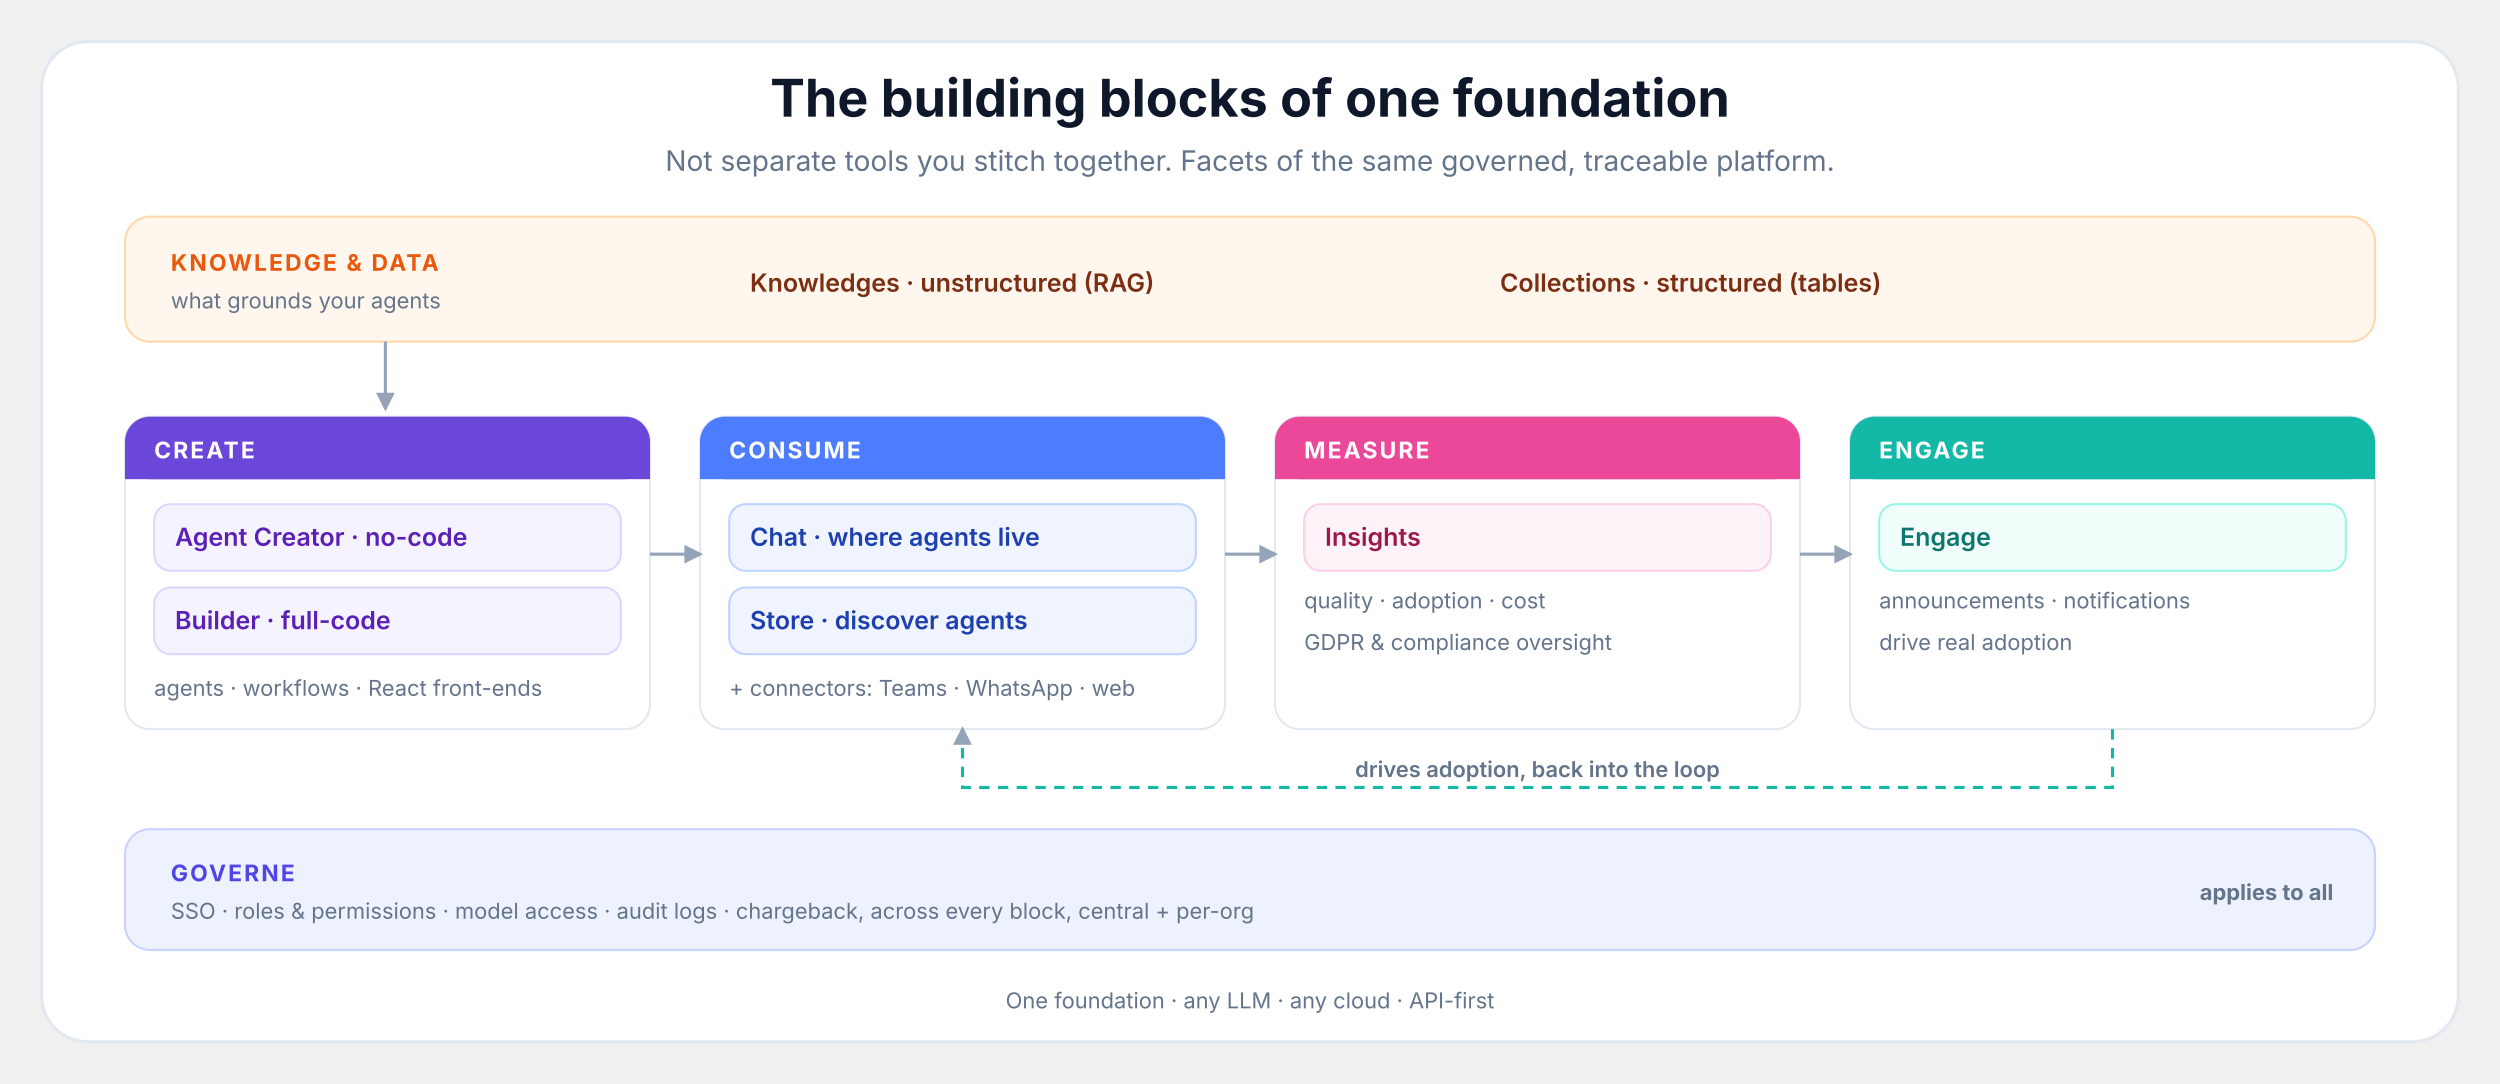
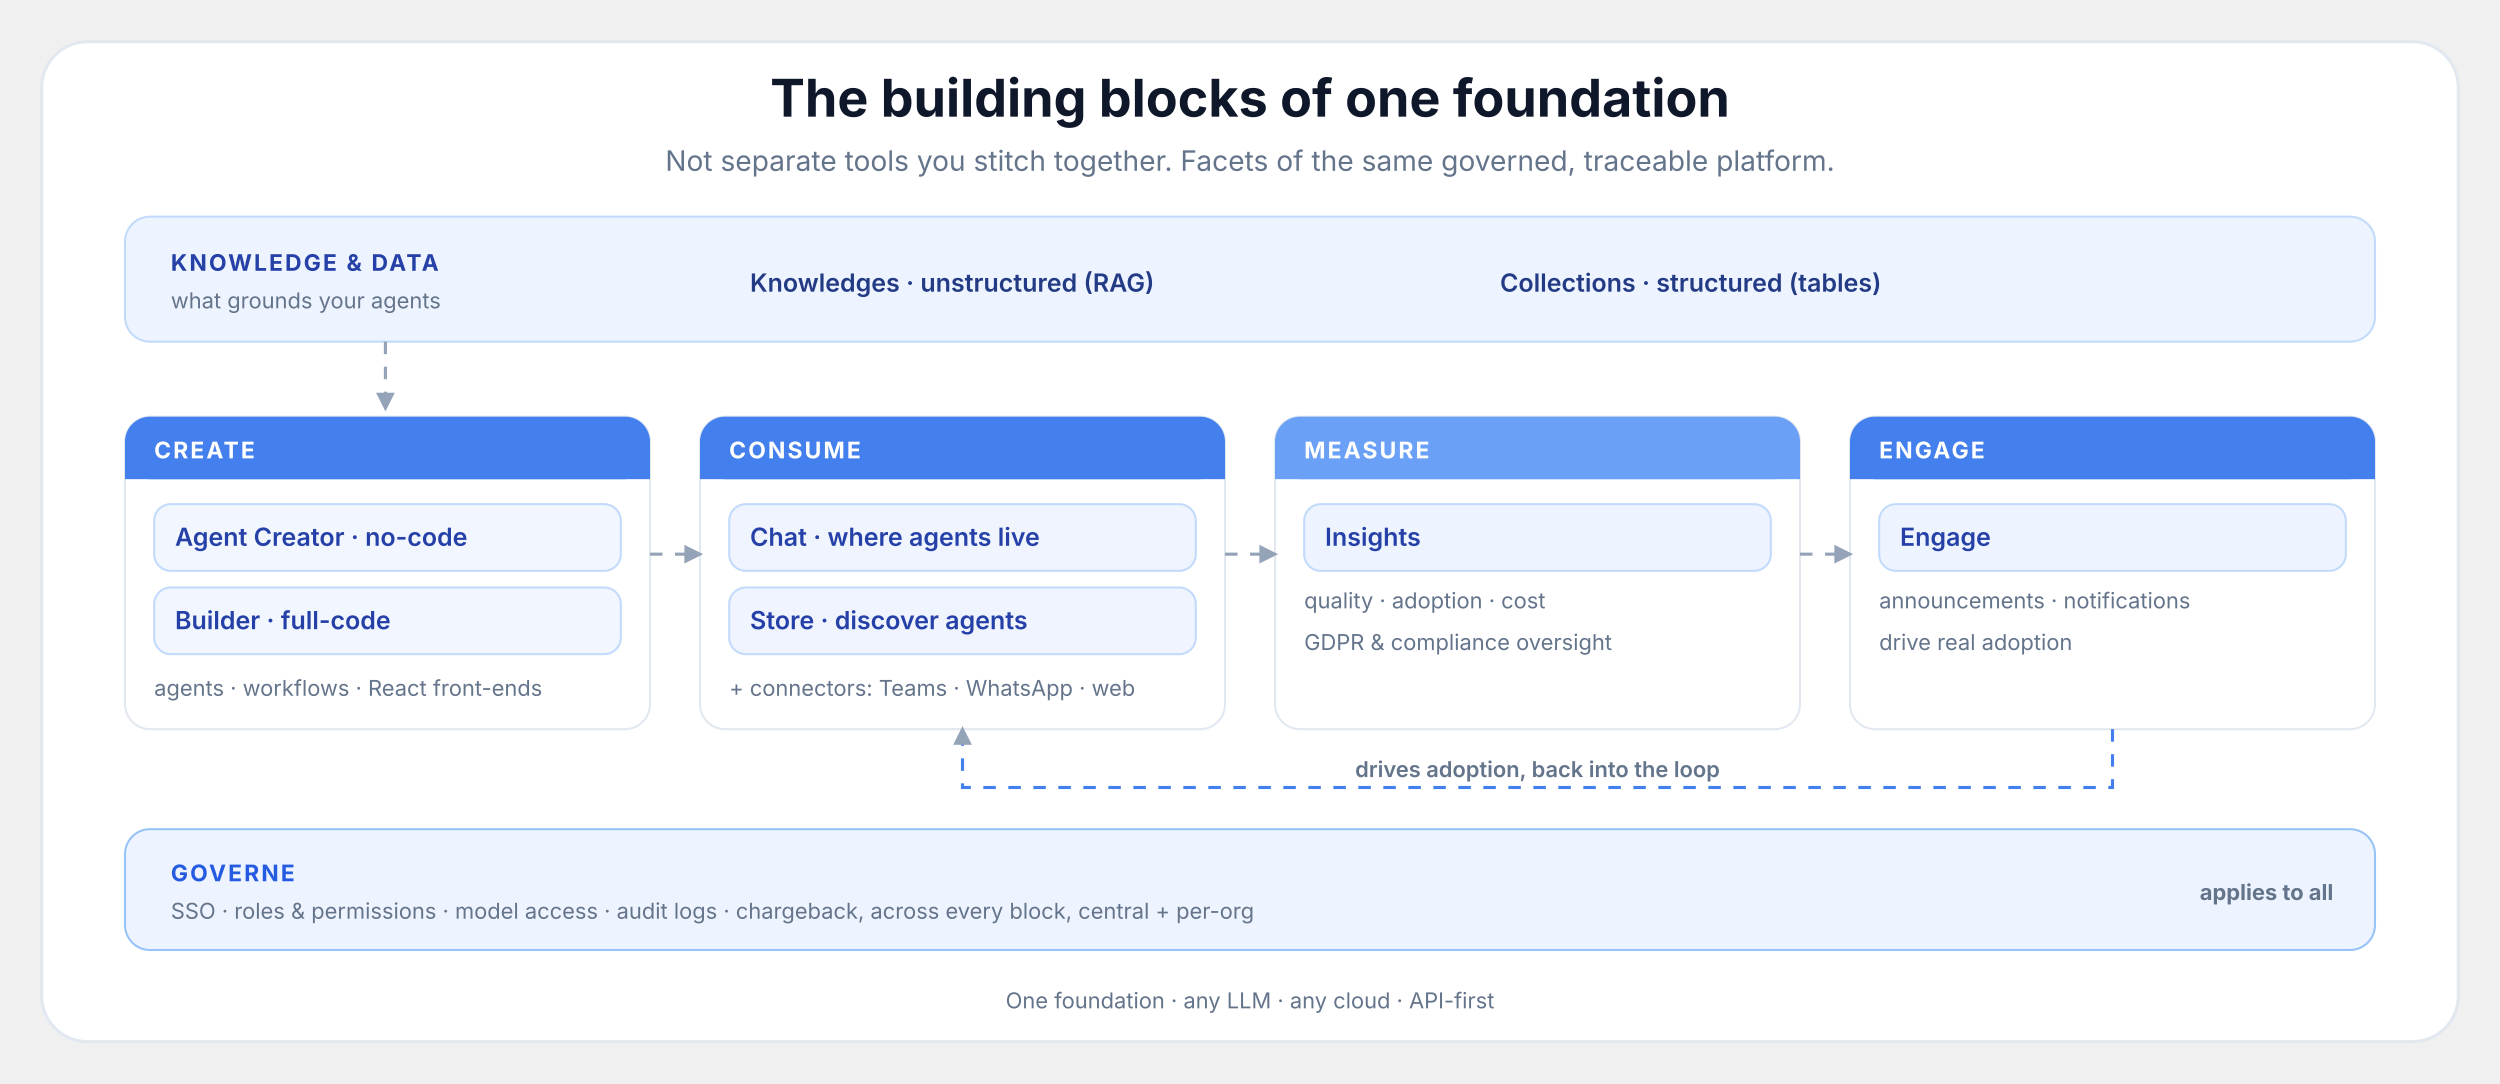
- <svg xmlns="http://www.w3.org/2000/svg" viewBox="0 0 1200 520" font-family="'Satoshi','Inter',system-ui,-apple-system,sans-serif">
+ <svg xmlns="http://www.w3.org/2000/svg" viewBox="0 0 1200 520" font-family="'PP Telegraf','Inter',system-ui,-apple-system,sans-serif">
+   <style>line[marker-end],path[marker-end]{stroke-dasharray:6 6;animation:pflow 1.5s linear infinite}@keyframes pflow{to{stroke-dashoffset:-24}}@media (prefers-reduced-motion:reduce){line[marker-end],path[marker-end]{animation:none}}</style>
  <defs>
    <style>
      .h1{font-size:25px;font-weight:700;fill:#0F172A}
      .sub{font-size:13.5px;fill:#64748B}
      .kick{font-size:11px;font-weight:700;letter-spacing:1px;fill:#FFFFFF}
      .kd{font-size:11px;font-weight:700;letter-spacing:1px}
      .chip{font-size:12px;font-weight:600}
      .note{font-size:10.5px;fill:#64748B}
    </style>
    <marker id="ar" markerWidth="9" markerHeight="9" refX="5" refY="3" orient="auto">
      <path d="M0,0 L6,3 L0,6 Z" fill="#94A3B8" />
    </marker>
  </defs>
  <rect x="20" y="20" width="1160" height="480" rx="22" fill="#FFFFFF" stroke="#E2E8F0" stroke-width="1.5" />
  <text x="600" y="56" text-anchor="middle" class="h1">The building blocks of one foundation</text>
  <text x="600" y="82" text-anchor="middle" class="sub">Not separate tools you stitch together. Facets of the same governed, traceable platform.</text>
-   <rect x="60" y="104" width="1080" height="60" rx="12" fill="#FFF7ED" stroke="#FED7AA" />
-   <text x="82" y="130" class="kd" fill="#EA580C">KNOWLEDGE &amp; DATA</text>
-   <text x="82" y="148" class="note" fill="#9A3412" font-size="10.5">what grounds your agents</text>
-   <text x="360" y="140" class="chip" fill="#7C2D12">Knowledges · unstructured (RAG)</text>
-   <text x="720" y="140" class="chip" fill="#7C2D12">Collections · structured (tables)</text>
+   <rect x="60" y="104" width="1080" height="60" rx="12" fill="#eef4ff" stroke="#c2dafb" />
+   <text x="82" y="130" class="kd" fill="#2541a8">KNOWLEDGE &amp; DATA</text>
+   <text x="82" y="148" class="note" fill="#2541a8" font-size="10.5">what grounds your agents</text>
+   <text x="360" y="140" class="chip" fill="#233b85">Knowledges · unstructured (RAG)</text>
+   <text x="720" y="140" class="chip" fill="#233b85">Collections · structured (tables)</text>
  <line x1="185" y1="164" x2="185" y2="196" stroke="#94A3B8" stroke-width="1.5" marker-end="url(#ar)" />
  <rect x="60" y="200" width="252" height="150" rx="12" fill="#FFFFFF" stroke="#E2E8F0" />
-   <rect x="60" y="200" width="252" height="30" rx="12" fill="#6B47D9" />
-   <rect x="60" y="214" width="252" height="16" fill="#6B47D9" />
+   <rect x="60" y="200" width="252" height="30" rx="12" fill="#4480ed" />
+   <rect x="60" y="214" width="252" height="16" fill="#4480ed" />
  <text x="74" y="220" class="kick">CREATE</text>
-   <rect x="74" y="242" width="224" height="32" rx="8" fill="#F5F3FF" stroke="#DDD6FE" />
-   <text x="84" y="262" class="chip" fill="#5B21B6">Agent Creator · no-code</text>
-   <rect x="74" y="282" width="224" height="32" rx="8" fill="#F5F3FF" stroke="#DDD6FE" />
-   <text x="84" y="302" class="chip" fill="#5B21B6">Builder · full-code</text>
+   <rect x="74" y="242" width="224" height="32" rx="8" fill="#f2f6ff" stroke="#c2dafb" />
+   <text x="84" y="262" class="chip" fill="#2541a8">Agent Creator · no-code</text>
+   <rect x="74" y="282" width="224" height="32" rx="8" fill="#f2f6ff" stroke="#c2dafb" />
+   <text x="84" y="302" class="chip" fill="#2541a8">Builder · full-code</text>
  <text x="74" y="334" class="note">agents · workflows · React front-ends</text>
  <rect x="336" y="200" width="252" height="150" rx="12" fill="#FFFFFF" stroke="#E2E8F0" />
-   <rect x="336" y="200" width="252" height="30" rx="12" fill="#4D7CFF" />
-   <rect x="336" y="214" width="252" height="16" fill="#4D7CFF" />
+   <rect x="336" y="200" width="252" height="30" rx="12" fill="#4480ed" />
+   <rect x="336" y="214" width="252" height="16" fill="#4480ed" />
  <text x="350" y="220" class="kick">CONSUME</text>
-   <rect x="350" y="242" width="224" height="32" rx="8" fill="#EFF4FF" stroke="#BFD3FF" />
-   <text x="360" y="262" class="chip" fill="#1E40AF">Chat · where agents live</text>
-   <rect x="350" y="282" width="224" height="32" rx="8" fill="#EFF4FF" stroke="#BFD3FF" />
-   <text x="360" y="302" class="chip" fill="#1E40AF">Store · discover agents</text>
+   <rect x="350" y="242" width="224" height="32" rx="8" fill="#EFF4FF" stroke="#c2dafb" />
+   <text x="360" y="262" class="chip" fill="#2541a8">Chat · where agents live</text>
+   <rect x="350" y="282" width="224" height="32" rx="8" fill="#EFF4FF" stroke="#c2dafb" />
+   <text x="360" y="302" class="chip" fill="#2541a8">Store · discover agents</text>
  <text x="350" y="334" class="note">+ connectors: Teams · WhatsApp · web</text>
  <rect x="612" y="200" width="252" height="150" rx="12" fill="#FFFFFF" stroke="#E2E8F0" />
-   <rect x="612" y="200" width="252" height="30" rx="12" fill="#EC4899" />
-   <rect x="612" y="214" width="252" height="16" fill="#EC4899" />
+   <rect x="612" y="200" width="252" height="30" rx="12" fill="#6aa0f5" />
+   <rect x="612" y="214" width="252" height="16" fill="#6aa0f5" />
  <text x="626" y="220" class="kick">MEASURE</text>
-   <rect x="626" y="242" width="224" height="32" rx="8" fill="#FDF2F8" stroke="#FBCFE8" />
-   <text x="636" y="262" class="chip" fill="#9D174D">Insights</text>
+   <rect x="626" y="242" width="224" height="32" rx="8" fill="#eef4ff" stroke="#c2dafb" />
+   <text x="636" y="262" class="chip" fill="#2541a8">Insights</text>
  <text x="626" y="292" class="note">quality · adoption · cost</text>
  <text x="626" y="312" class="note">GDPR &amp; compliance oversight</text>
  <rect x="888" y="200" width="252" height="150" rx="12" fill="#FFFFFF" stroke="#E2E8F0" />
-   <rect x="888" y="200" width="252" height="30" rx="12" fill="#14B8A6" />
-   <rect x="888" y="214" width="252" height="16" fill="#14B8A6" />
+   <rect x="888" y="200" width="252" height="30" rx="12" fill="#4480ed" />
+   <rect x="888" y="214" width="252" height="16" fill="#4480ed" />
  <text x="902" y="220" class="kick">ENGAGE</text>
-   <rect x="902" y="242" width="224" height="32" rx="8" fill="#F0FDFA" stroke="#99F6E4" />
-   <text x="912" y="262" class="chip" fill="#0F766E">Engage</text>
+   <rect x="902" y="242" width="224" height="32" rx="8" fill="#eef4ff" stroke="#c2dafb" />
+   <text x="912" y="262" class="chip" fill="#2541a8">Engage</text>
  <text x="902" y="292" class="note">announcements · notifications</text>
  <text x="902" y="312" class="note">drive real adoption</text>
  <line x1="312" y1="266" x2="336" y2="266" stroke="#94A3B8" stroke-width="1.5" marker-end="url(#ar)" />
  <line x1="588" y1="266" x2="612" y2="266" stroke="#94A3B8" stroke-width="1.5" marker-end="url(#ar)" />
  <line x1="864" y1="266" x2="888" y2="266" stroke="#94A3B8" stroke-width="1.5" marker-end="url(#ar)" />
-   <path d="M1014,350 L1014,378 L462,378 L462,350" fill="none" stroke="#14B8A6" stroke-width="1.5" stroke-dasharray="5 4" marker-end="url(#ar)" />
-   <text x="738" y="373" text-anchor="middle" class="note" fill="#0F766E" font-weight="600">drives adoption, back into the loop</text>
-   <rect x="60" y="398" width="1080" height="58" rx="12" fill="#EEF2FF" stroke="#C7D2FE" />
-   <text x="82" y="423" class="kd" fill="#4F46E5">GOVERNE</text>
-   <text x="82" y="441" class="note" fill="#4338CA" font-size="11">SSO · roles &amp; permissions · model access · audit logs · chargeback, across every block, central + per-org</text>
-   <text x="1120" y="432" text-anchor="end" class="note" fill="#6366F1" font-weight="700">applies to all</text>
+   <path d="M1014,350 L1014,378 L462,378 L462,350" fill="none" stroke="#4480ed" stroke-width="1.5" stroke-dasharray="5 4" marker-end="url(#ar)" />
+   <text x="738" y="373" text-anchor="middle" class="note" fill="#2541a8" font-weight="600">drives adoption, back into the loop</text>
+   <rect x="60" y="398" width="1080" height="58" rx="12" fill="#eef4ff" stroke="#98c3f8" />
+   <text x="82" y="423" class="kd" fill="#255be0">GOVERNE</text>
+   <text x="82" y="441" class="note" fill="#2541a8" font-size="11">SSO · roles &amp; permissions · model access · audit logs · chargeback, across every block, central + per-org</text>
+   <text x="1120" y="432" text-anchor="end" class="note" fill="#4480ed" font-weight="700">applies to all</text>
  <text x="600" y="484" text-anchor="middle" class="note" font-size="11">One foundation · any LLM · any cloud · API-first</text>
</svg>
